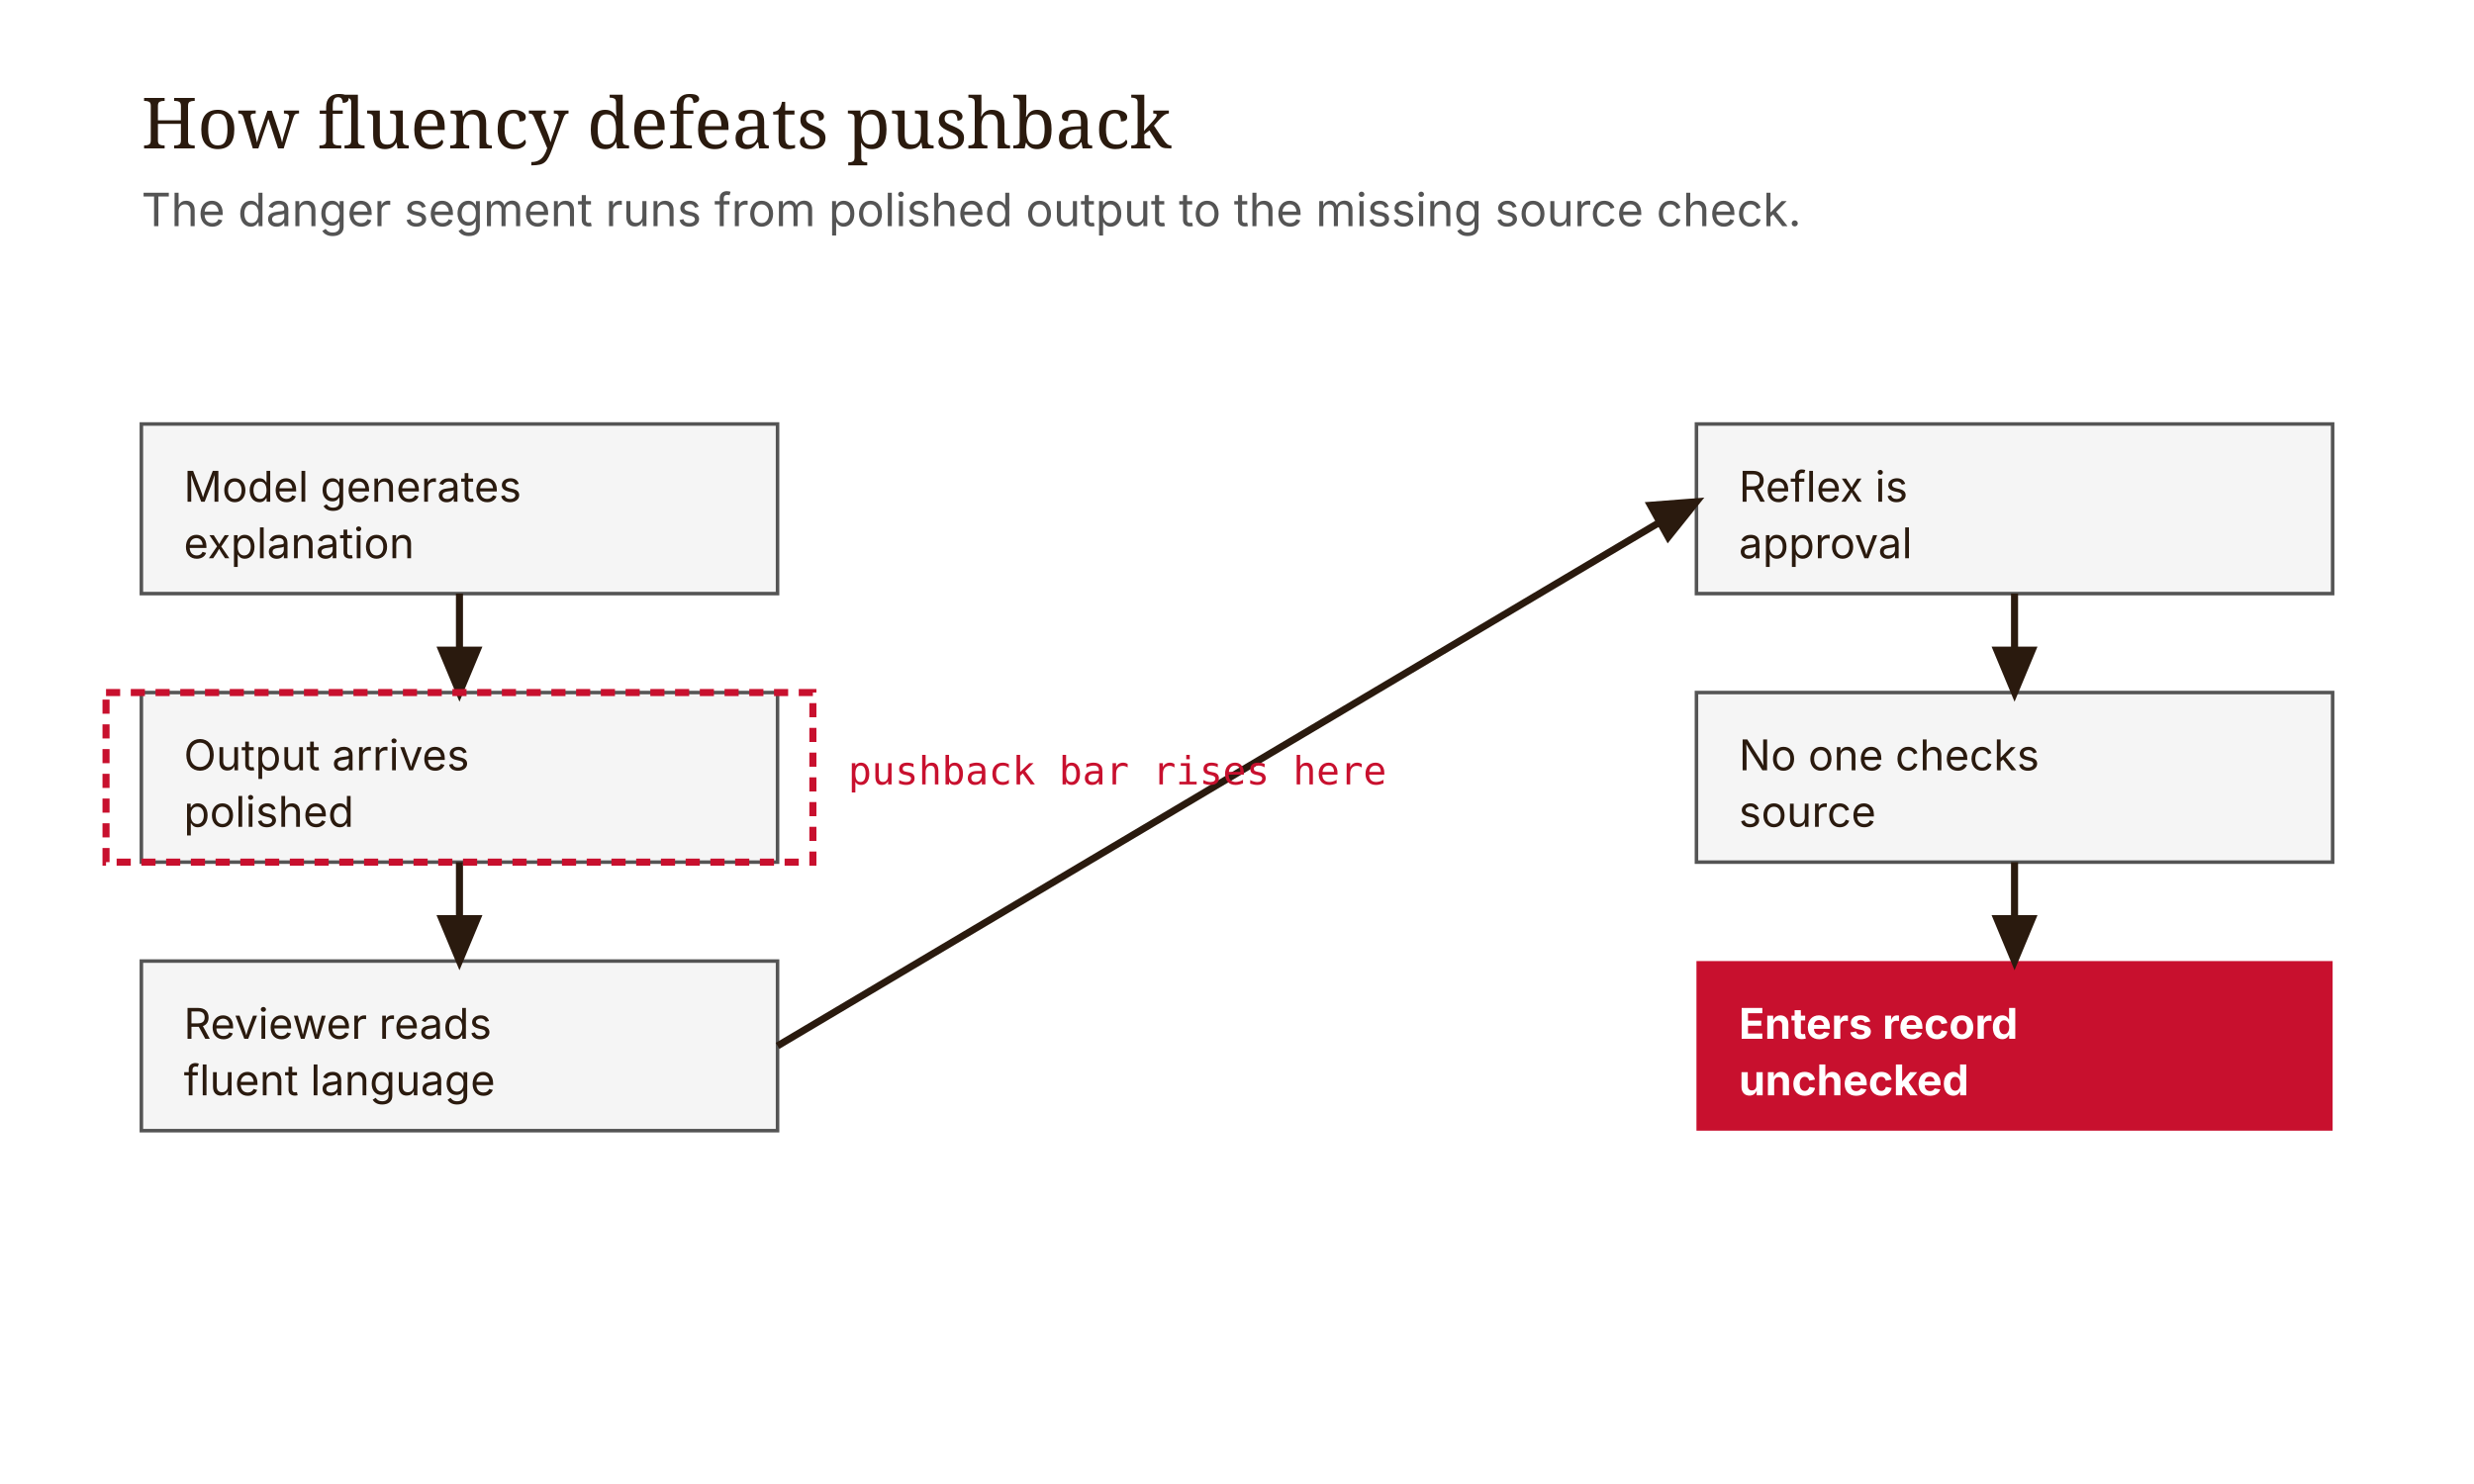
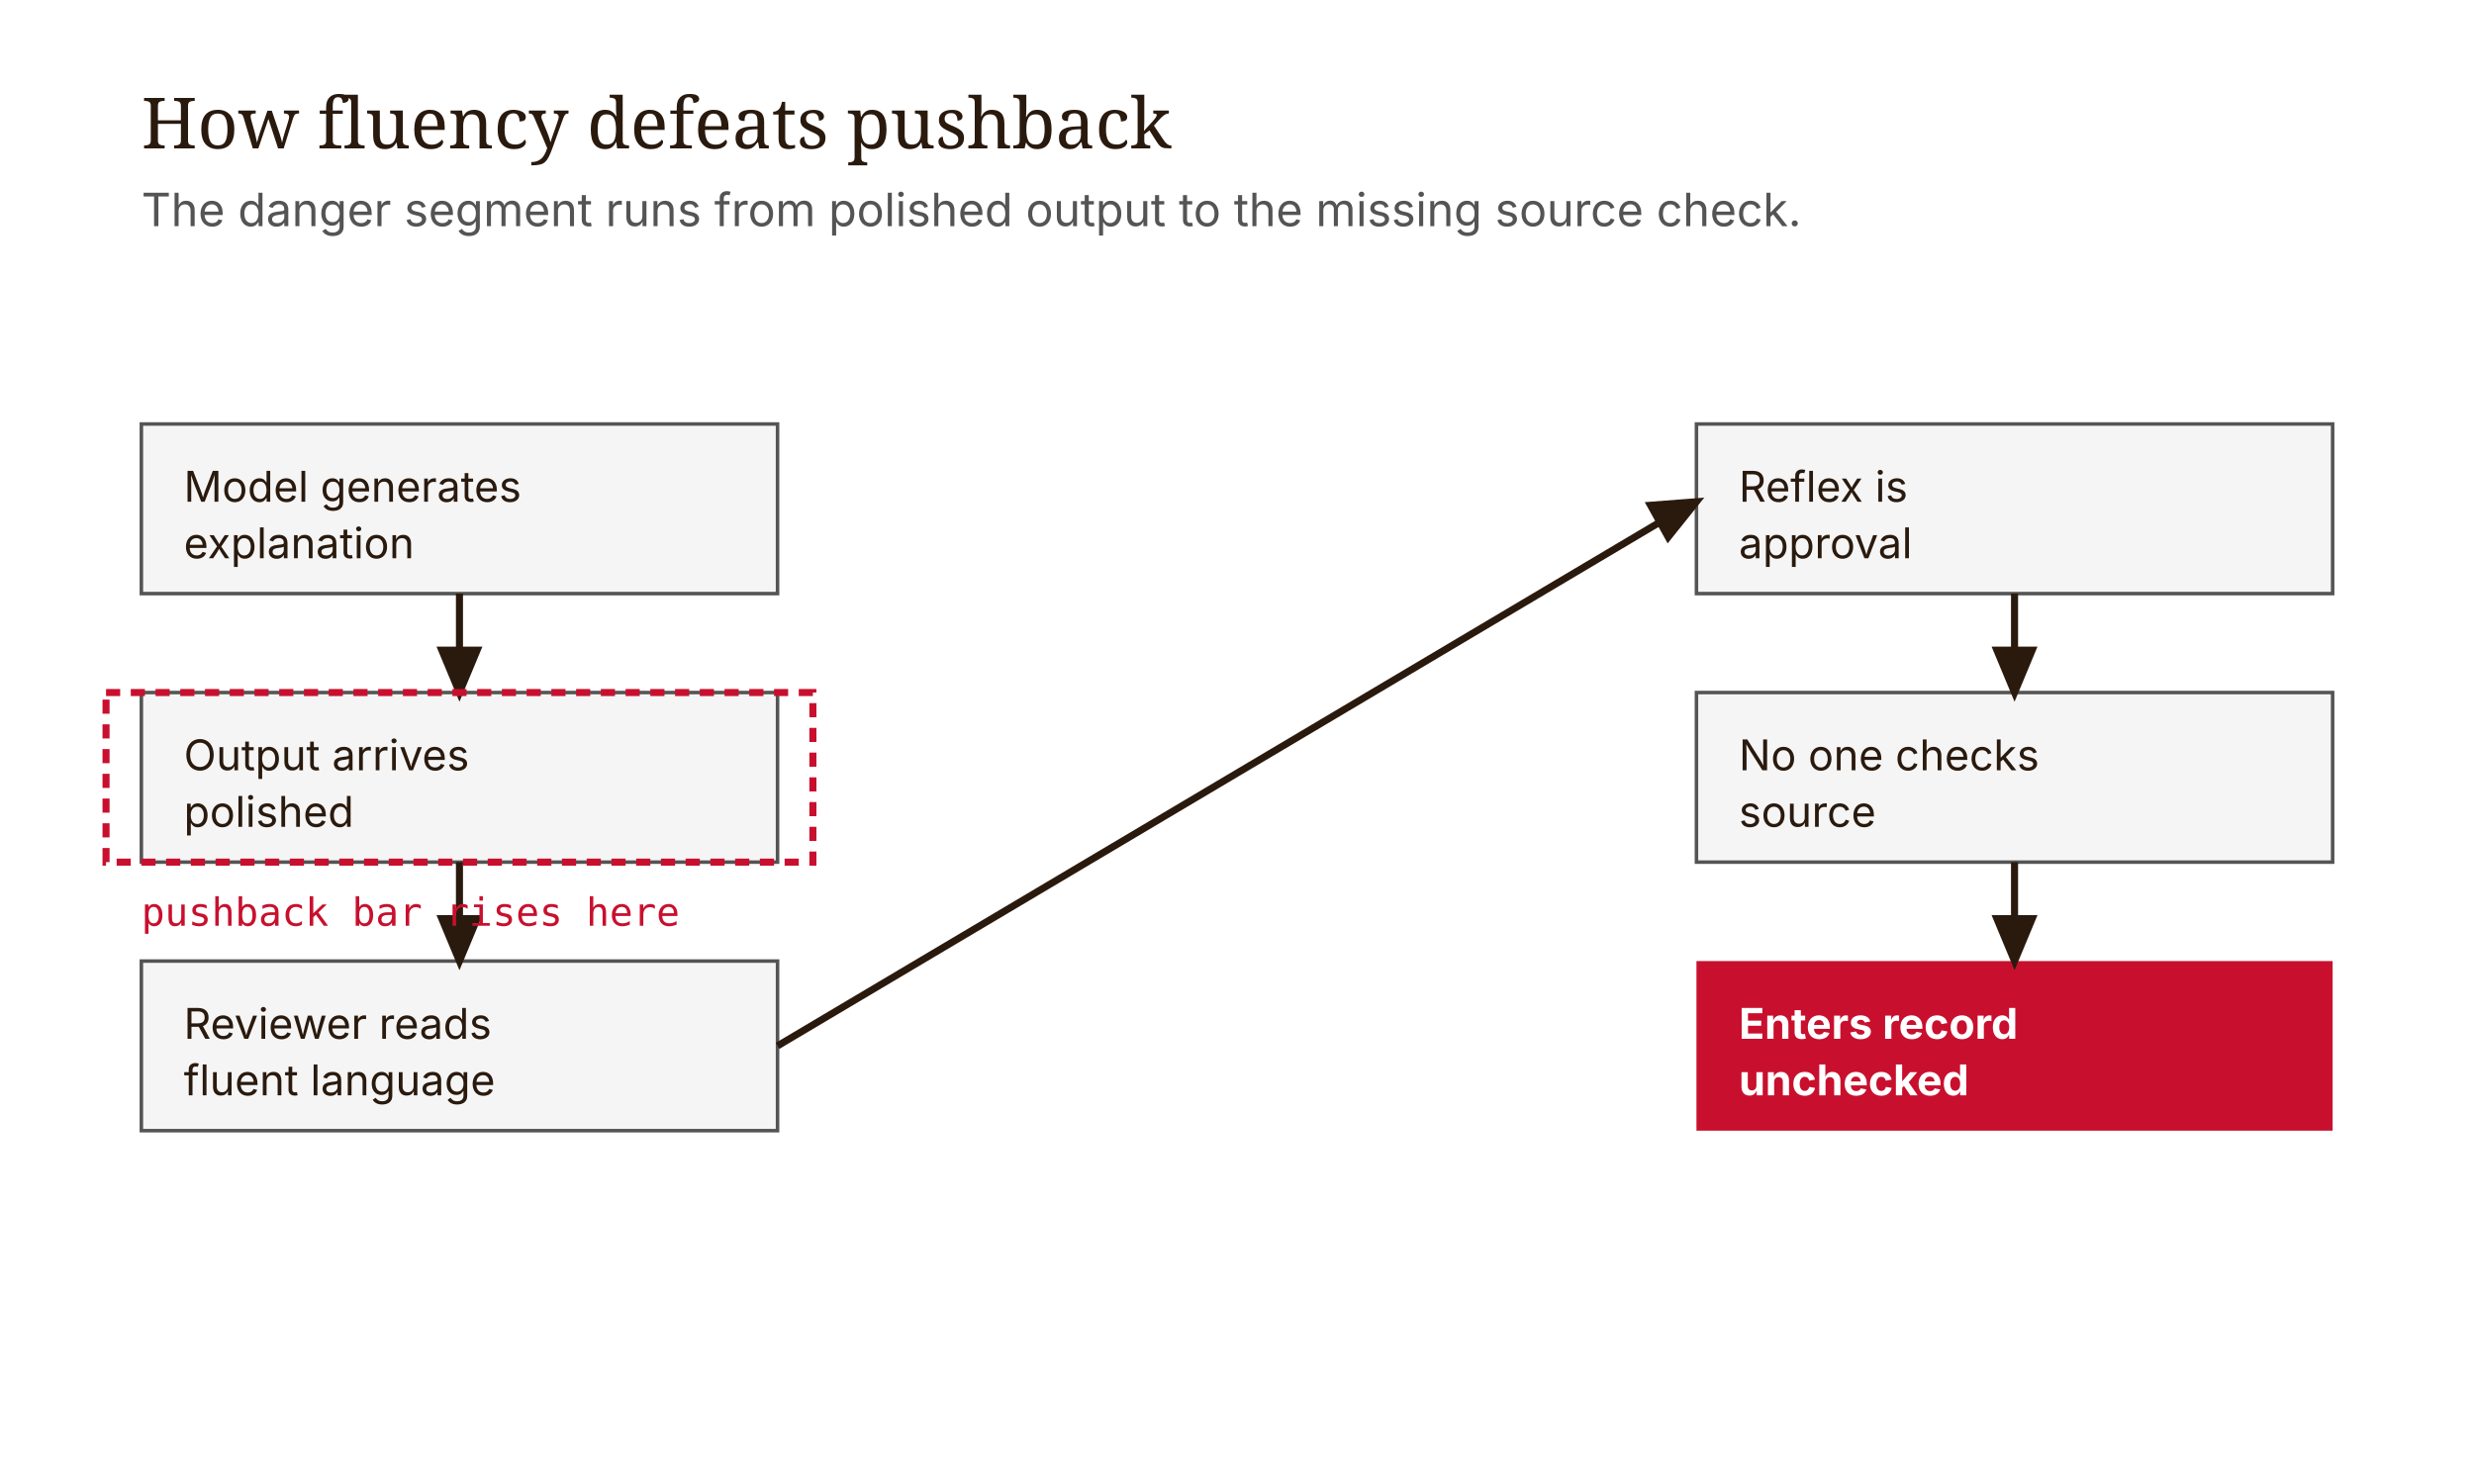
<svg xmlns="http://www.w3.org/2000/svg" viewBox="0 0 700 420" role="img" aria-labelledby="t3 d3" font-family="'Inter', sans-serif">
  <rect width="700" height="420" fill="#FFFFFF" />
  <text x="40" y="42" font-size="20" font-family="'EB Garamond', Georgia, serif" fill="#2a1a0e">How fluency defeats pushback</text>
  <text x="40" y="64" font-size="13" fill="#545454">The danger segment runs from polished output to the missing source check.</text>
  <g font-size="12" fill="#2a1a0e">
    <rect x="40" y="120" width="180" height="48" fill="#F5F5F5" stroke="#545454" stroke-width="1" />
    <text x="52" y="142">Model generates</text>
    <text x="52" y="158">explanation</text>
    <rect x="40" y="196" width="180" height="48" fill="#F5F5F5" stroke="#545454" stroke-width="1" />
    <text x="52" y="218">Output arrives</text>
    <text x="52" y="234">polished</text>
    <rect x="40" y="272" width="180" height="48" fill="#F5F5F5" stroke="#545454" stroke-width="1" />
    <text x="52" y="294">Reviewer reads</text>
    <text x="52" y="310">fluent language</text>
    <rect x="480" y="120" width="180" height="48" fill="#F5F5F5" stroke="#545454" stroke-width="1" />
    <text x="492" y="142">Reflex is</text>
    <text x="492" y="158">approval</text>
    <rect x="480" y="196" width="180" height="48" fill="#F5F5F5" stroke="#545454" stroke-width="1" />
    <text x="492" y="218">No one checks</text>
    <text x="492" y="234">source</text>
    <rect x="480" y="272" width="180" height="48" fill="#C8102E" />
    <text x="492" y="294" fill="#FFFFFF" font-weight="700">Enters record</text>
    <text x="492" y="310" fill="#FFFFFF" font-weight="700">unchecked</text>
  </g>
  <g stroke="#2a1a0e" stroke-width="2" fill="#2a1a0e">
    <line x1="130" y1="168" x2="130" y2="190" />
    <polygon points="130,196 125,184 135,184" />
    <line x1="130" y1="244" x2="130" y2="266" />
    <polygon points="130,272 125,260 135,260" />
    <line x1="220" y1="296" x2="476" y2="144" />
    <polygon points="480,142 467,143 472,152" />
    <line x1="570" y1="168" x2="570" y2="190" />
    <polygon points="570,196 565,184 575,184" />
    <line x1="570" y1="244" x2="570" y2="266" />
    <polygon points="570,272 565,260 575,260" />
  </g>
  <rect x="30" y="196" width="200" height="48" fill="none" stroke="#C8102E" stroke-width="2" stroke-dasharray="4 3" />
-   <text x="240" y="222" font-size="11" font-family="'JetBrains Mono', monospace" fill="#C8102E">pushback bar rises here</text>
+   <text x="40" y="262" font-size="11" font-family="'JetBrains Mono', monospace" fill="#C8102E">pushback bar rises here</text>
</svg>
